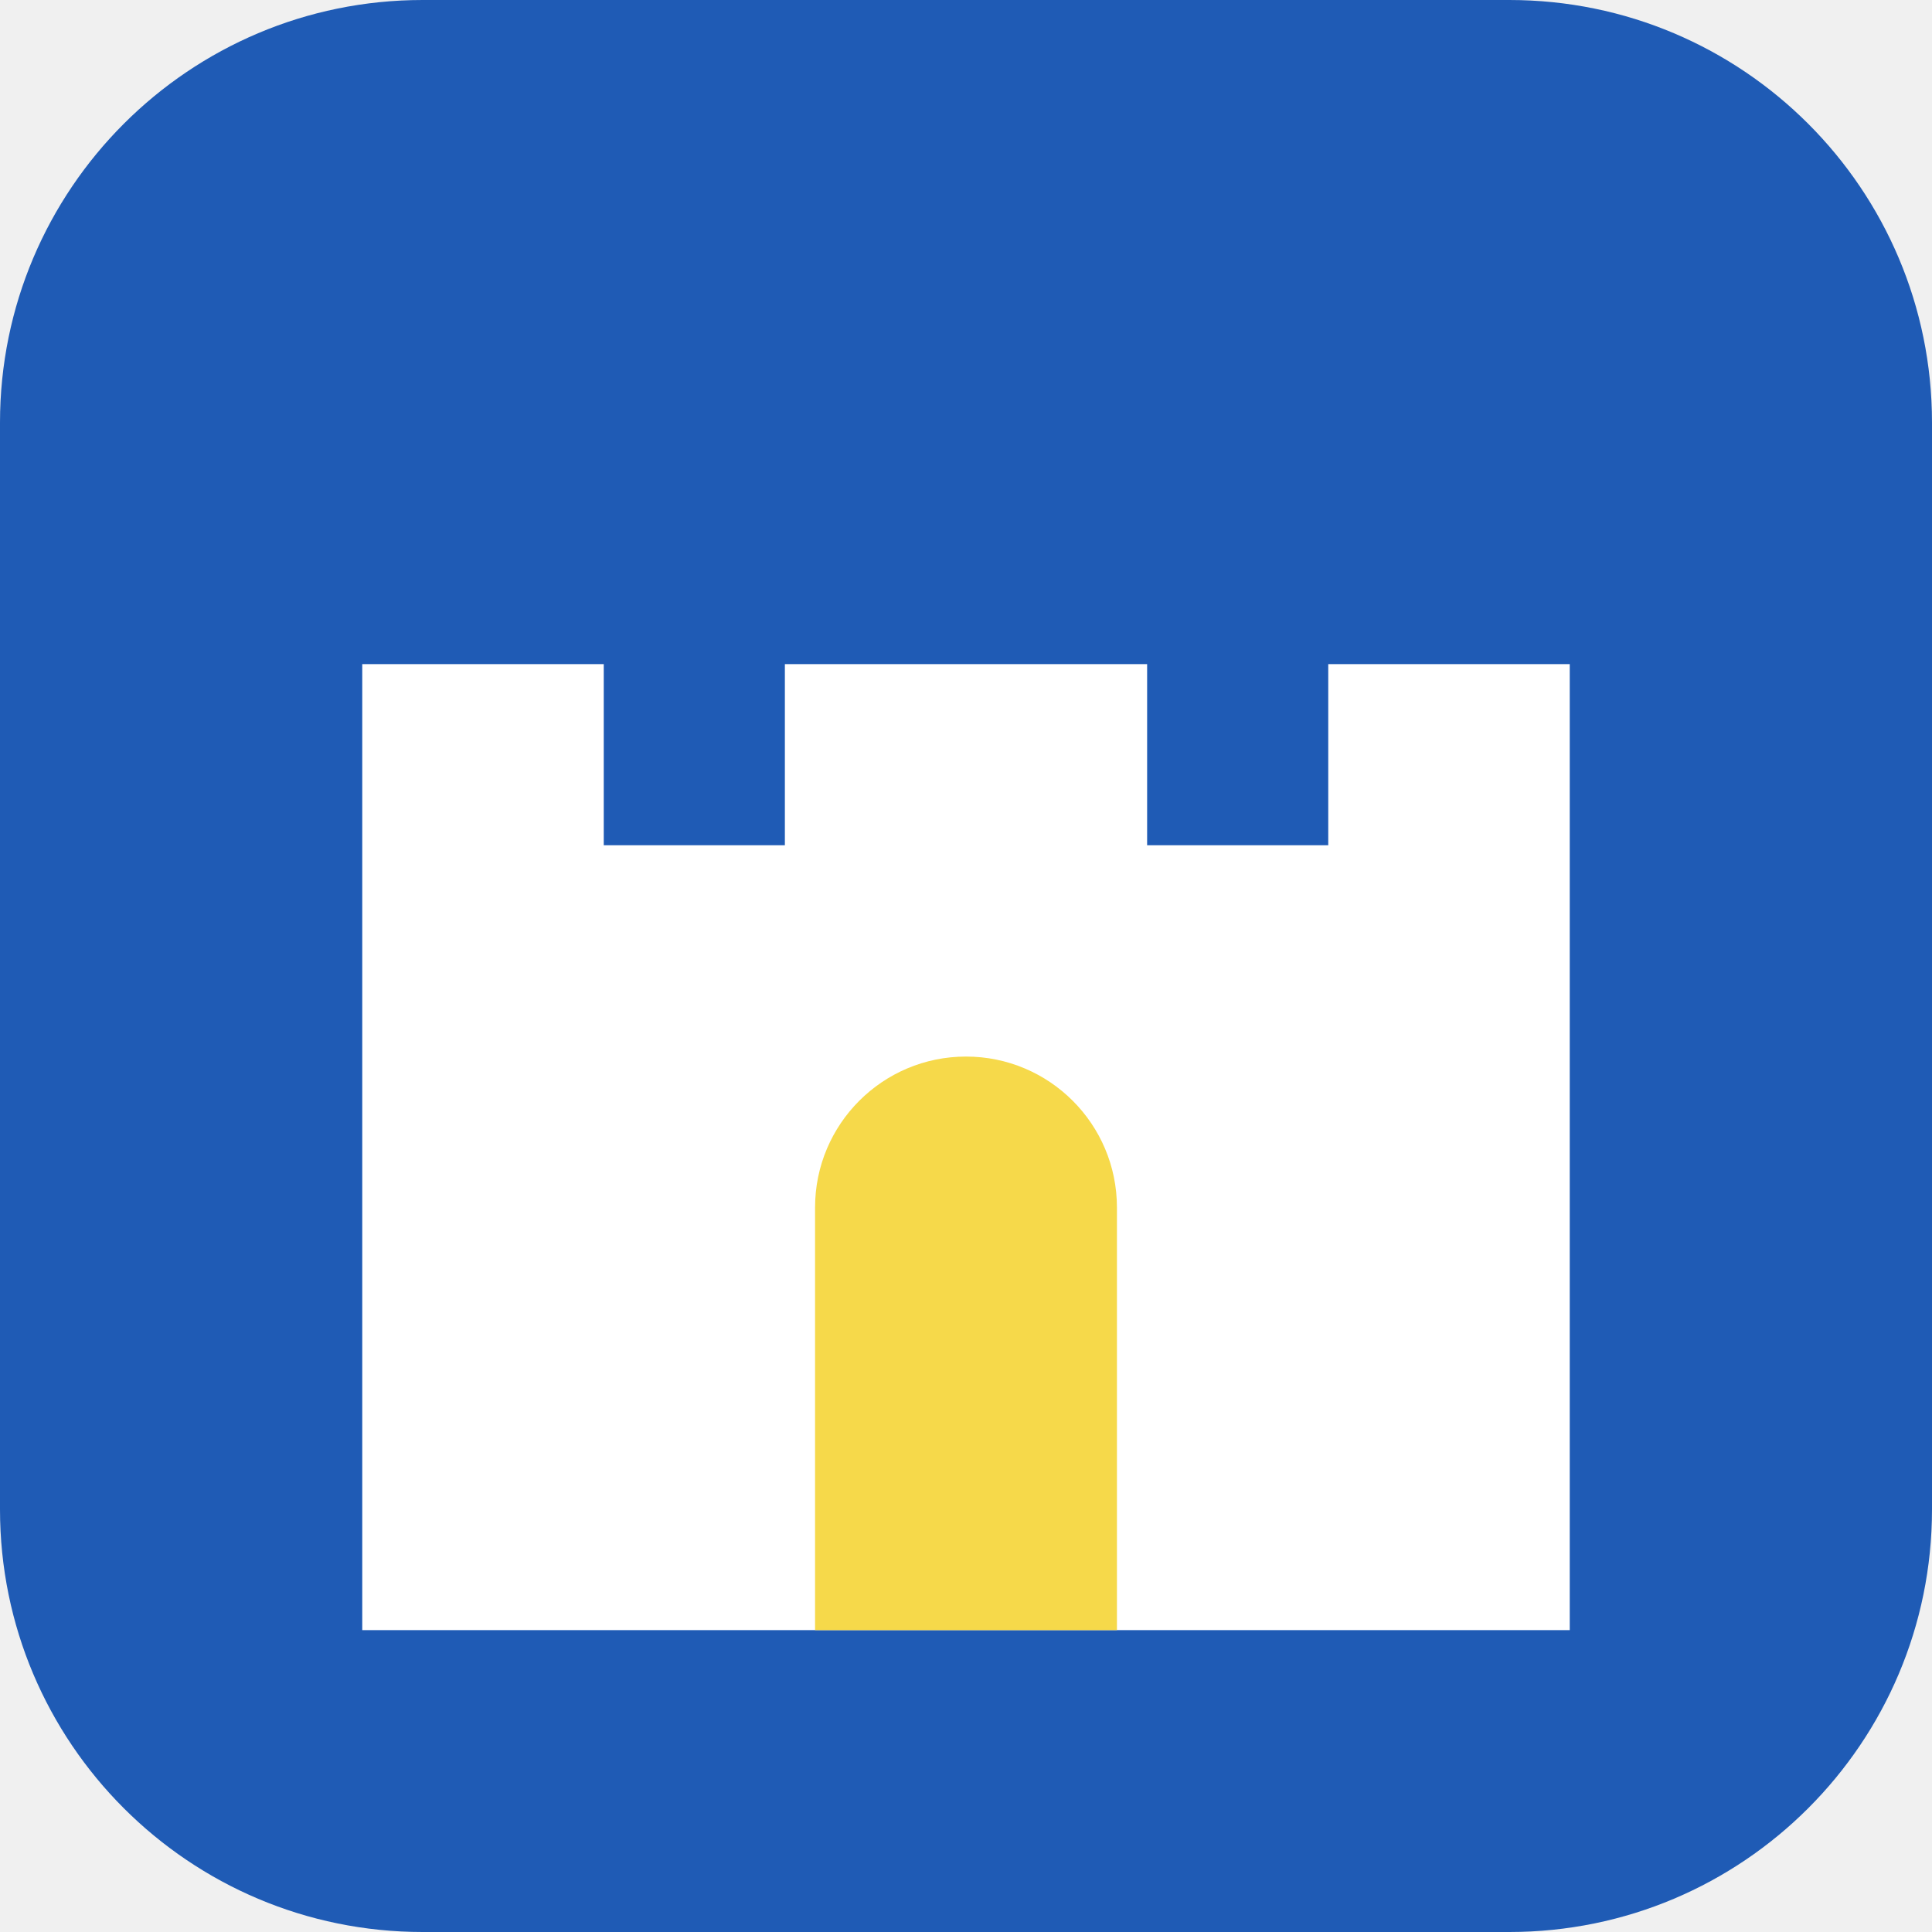
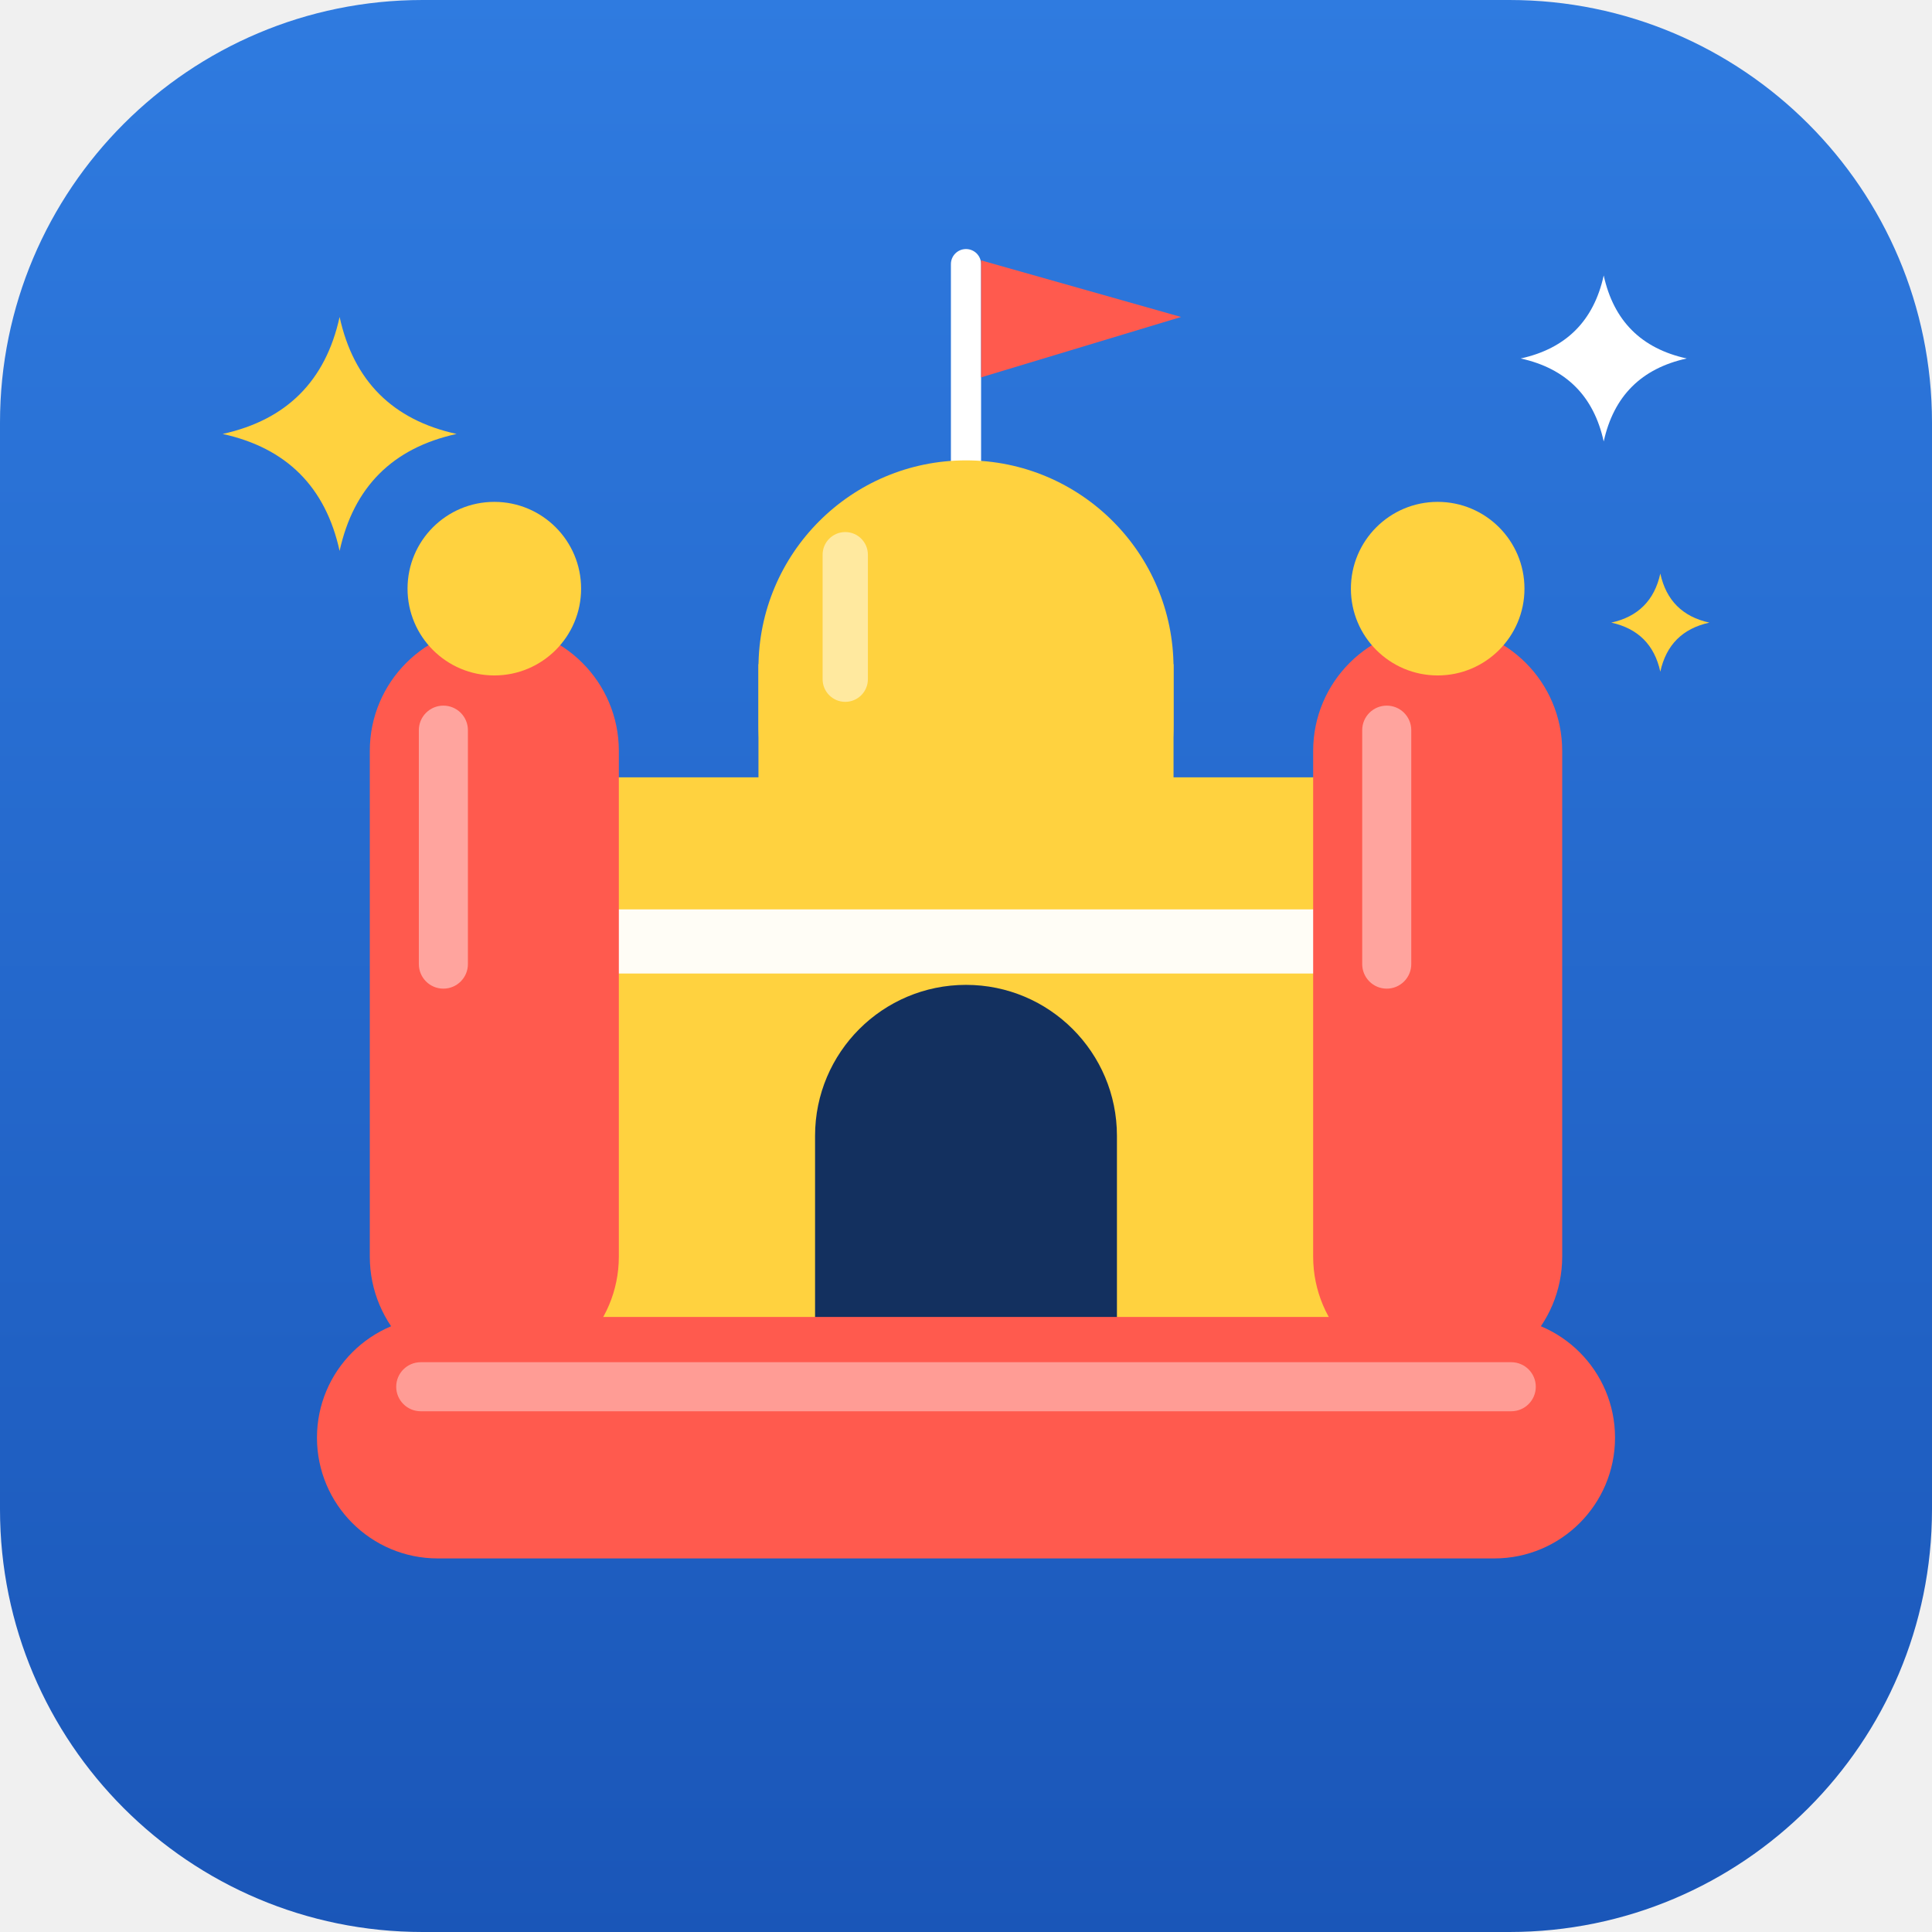
- <svg xmlns="http://www.w3.org/2000/svg" viewBox="0 0 64 64">
-   <rect width="64" height="64" rx="14" fill="#1f5bb5" />
-   <path fill="#fff" d="M12 22h8v6h6v-6h12v6h6v-6h8v32H12z" />
-   <path fill="#f6d94a" d="M27 54V40a5 5 0 0 1 10 0v14z" />
+ <svg xmlns="http://www.w3.org/2000/svg" viewBox="0 0 1024 1024">
+   <defs>
+     <linearGradient id="sky" x1="0" y1="0" x2="0" y2="1">
+       <stop offset="0" stop-color="#2f7be0" />
+       <stop offset="1" stop-color="#1a56b8" />
+     </linearGradient>
+   </defs>
+   <rect width="1024" height="1024" rx="224" fill="url(#sky)" />
+   <path d="M180 168 Q191.16 218.84 242 230 Q191.16 241.16 180 292 Q168.84 241.16 118 230 Q168.84 218.84 180 168 Z" fill="#ffd23f" />
+   <path d="M850 146 Q857.92 182.08 894 190 Q857.92 197.92 850 234 Q842.08 197.92 806 190 Q842.08 182.08 850 146 Z" fill="#ffffff" />
+   <path d="M880 304 Q884.68 325.32 906 330 Q884.68 334.68 880 356 Q875.32 334.68 854 330 Q875.32 325.32 880 304 Z" fill="#ffd23f" />
+   <g transform="translate(0 -18)">
+     <rect x="504" y="150" width="16" height="130" rx="8" fill="#ffffff" />
+     <path d="M520 156 L626 186 L520 218 Z" fill="#ff5a4e" />
+     <rect x="402" y="262" width="220" height="250" rx="110" fill="#ffd23f" />
+     <rect x="402" y="370" width="220" height="142" fill="#ffd23f" />
+     <rect x="250" y="430" width="524" height="300" rx="36" fill="#ffd23f" />
+     <g fill="#ffffff" opacity="0.95">
+       <rect x="250" y="500" width="524" height="34" rx="17" />
+     </g>
+     <rect x="196" y="350" width="132" height="400" rx="66" fill="#ff5a4e" />
+     <rect x="696" y="350" width="132" height="400" rx="66" fill="#ff5a4e" />
+     <circle cx="262" cy="330" r="46" fill="#ffd23f" />
+     <circle cx="762" cy="330" r="46" fill="#ffd23f" />
+     <rect x="222" y="392" width="26" height="150" rx="13" fill="#ffffff" opacity="0.45" />
+     <rect x="722" y="392" width="26" height="150" rx="13" fill="#ffffff" opacity="0.45" />
+     <rect x="436" y="300" width="24" height="90" rx="12" fill="#ffffff" opacity="0.5" />
+     <path d="M432 730 V620 a80 80 0 0 1 160 0 V730 Z" fill="#13305f" />
+     <rect x="168" y="716" width="688" height="128" rx="64" fill="#ff5a4e" />
+     <rect x="210" y="740" width="604" height="26" rx="13" fill="#ffffff" opacity="0.4" />
+   </g>
</svg>
